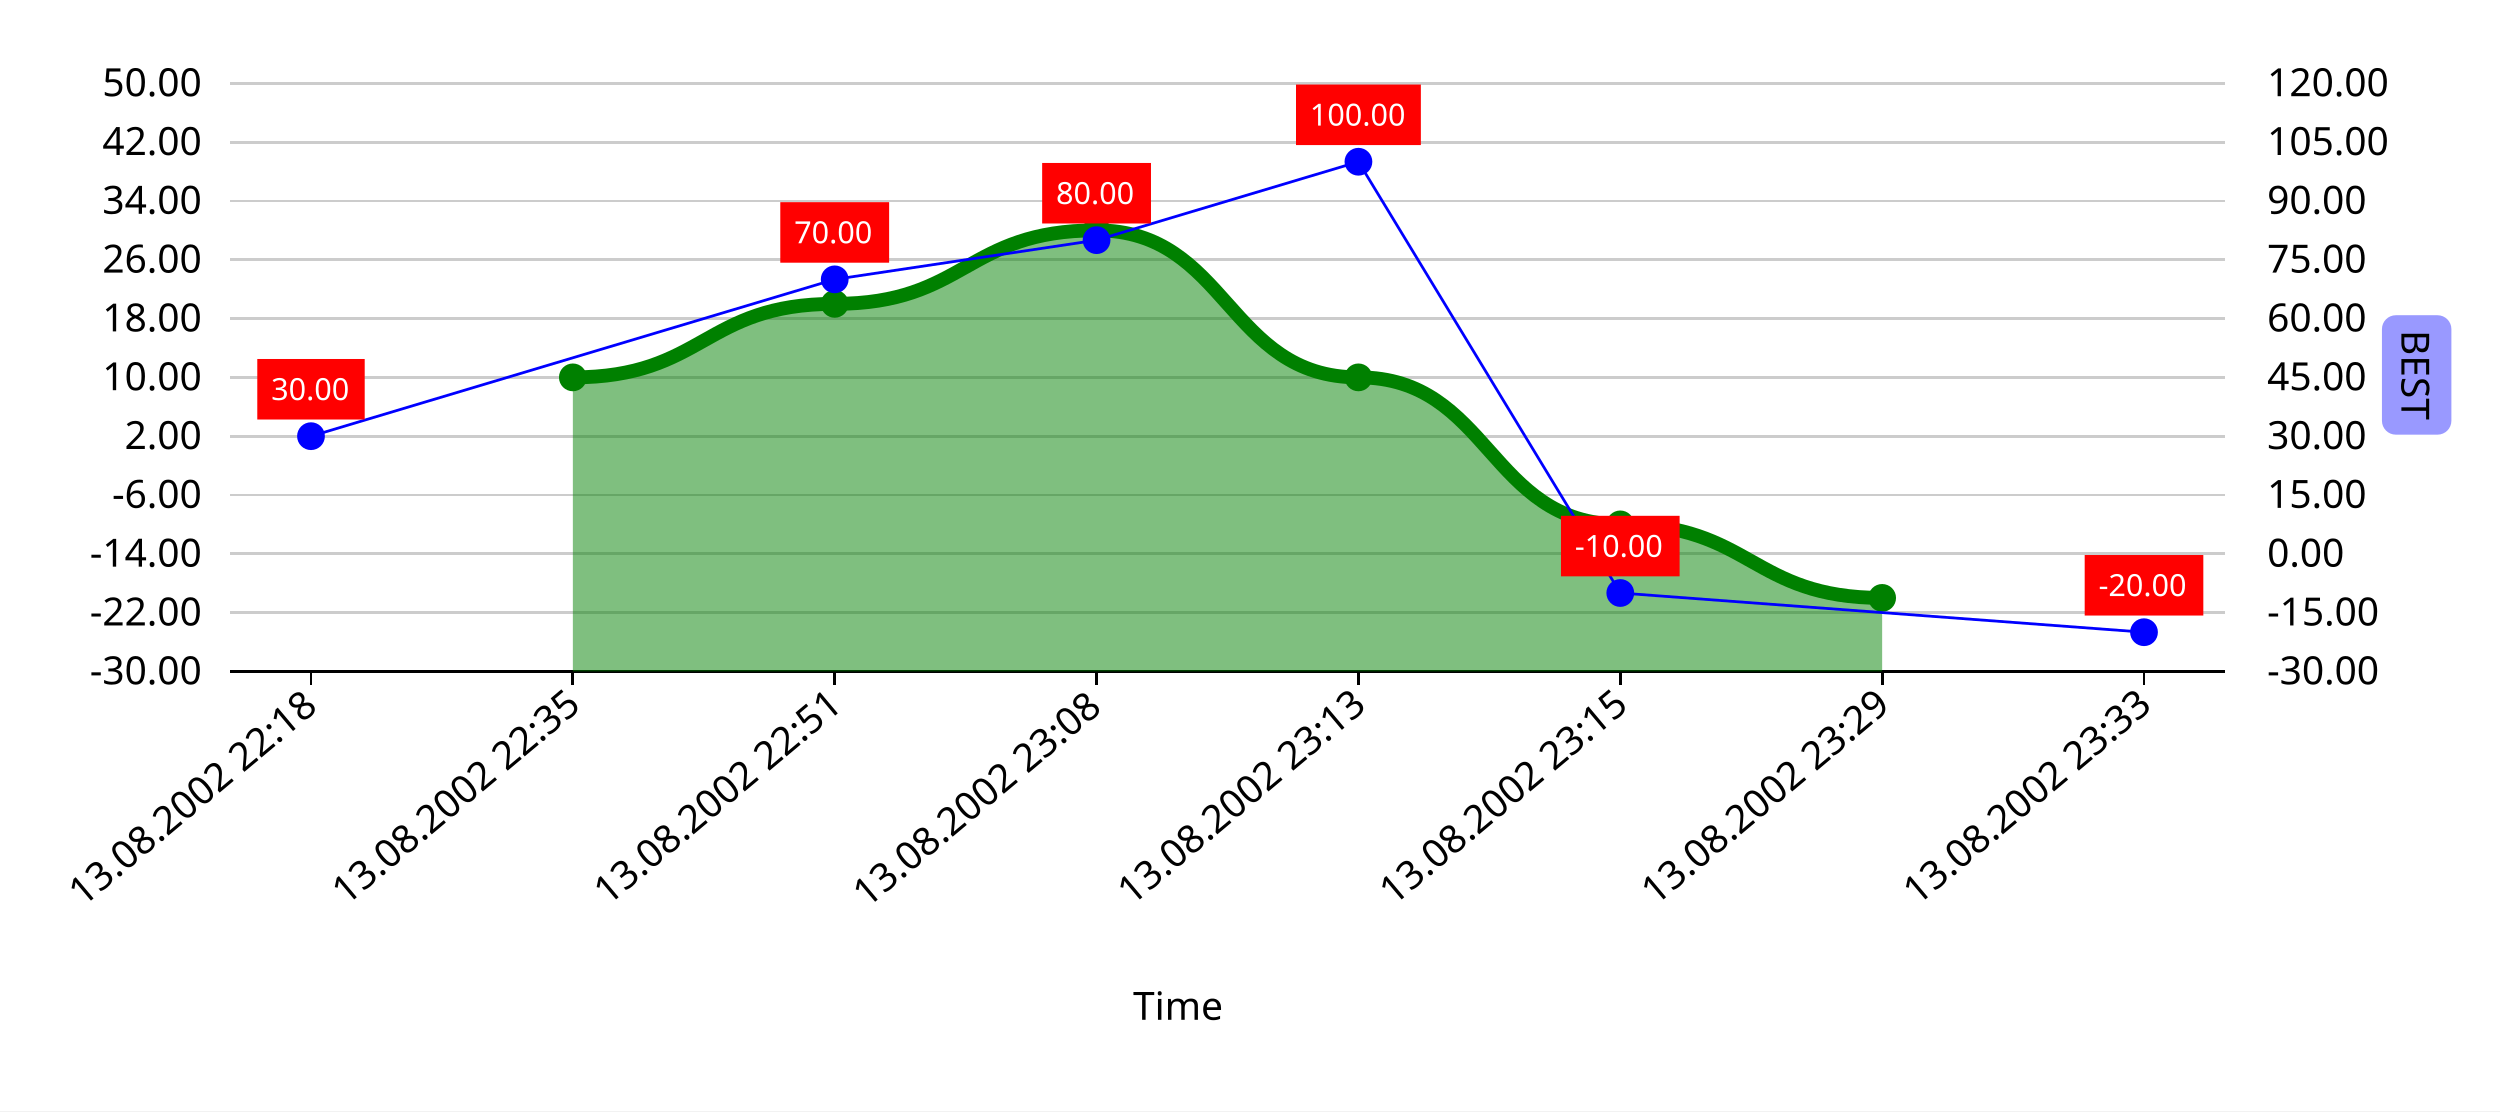
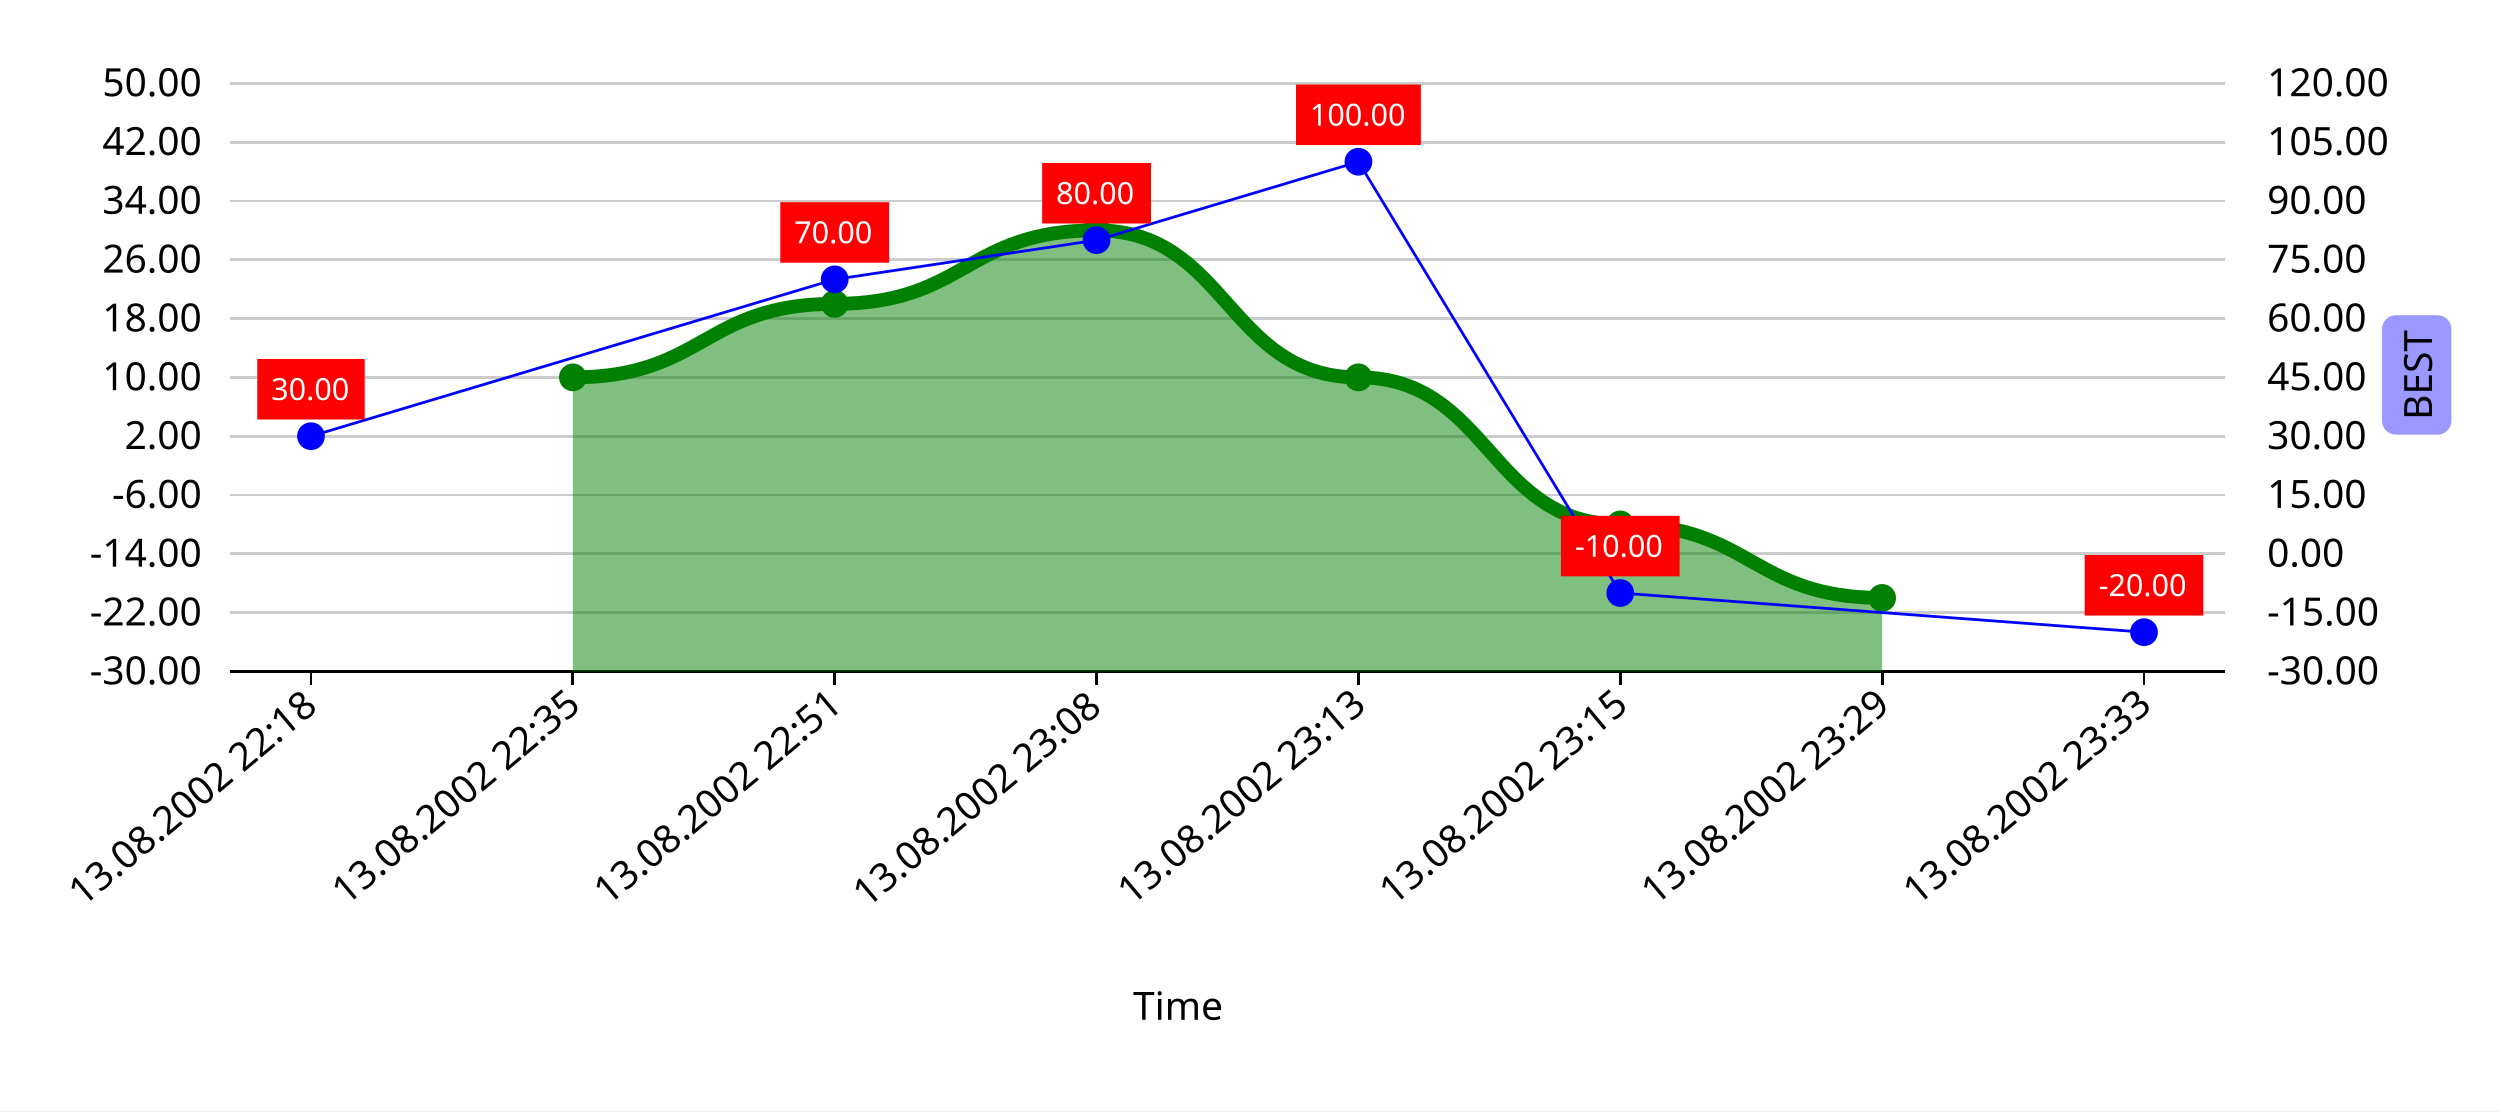
<svg xmlns="http://www.w3.org/2000/svg" id="php-charts-line-chart-multi-separate" width="900" height="400" viewBox="0 0 900 400" class="php-svg-charts">
  <g data-renderer-id="background">
    <rect data-renderer-id="rect" x="0" y="0" width="100%" height="100%" fill="white" />
  </g>
  <g data-renderer-id="grid">
    <line data-renderer-id="line" x1="82.63" y1="241.71" x2="801.17" y2="241.71" stroke="#ccc" stroke-width="1" shape-rendering="crispEdges" />
    <line data-renderer-id="line" x1="82.63" y1="220.539" x2="801.17" y2="220.539" stroke="#ccc" stroke-width="1" shape-rendering="crispEdges" />
    <line data-renderer-id="line" x1="82.63" y1="199.368" x2="801.17" y2="199.368" stroke="#ccc" stroke-width="1" shape-rendering="crispEdges" />
    <line data-renderer-id="line" x1="82.63" y1="178.197" x2="801.17" y2="178.197" stroke="#ccc" stroke-width="1" shape-rendering="crispEdges" />
    <line data-renderer-id="line" x1="82.63" y1="157.026" x2="801.17" y2="157.026" stroke="#ccc" stroke-width="1" shape-rendering="crispEdges" />
    <line data-renderer-id="line" x1="82.63" y1="135.855" x2="801.17" y2="135.855" stroke="#ccc" stroke-width="1" shape-rendering="crispEdges" />
    <line data-renderer-id="line" x1="82.63" y1="114.684" x2="801.17" y2="114.684" stroke="#ccc" stroke-width="1" shape-rendering="crispEdges" />
    <line data-renderer-id="line" x1="82.63" y1="93.513" x2="801.17" y2="93.513" stroke="#ccc" stroke-width="1" shape-rendering="crispEdges" />
    <line data-renderer-id="line" x1="82.63" y1="72.342" x2="801.17" y2="72.342" stroke="#ccc" stroke-width="1" shape-rendering="crispEdges" />
    <line data-renderer-id="line" x1="82.63" y1="51.171" x2="801.17" y2="51.171" stroke="#ccc" stroke-width="1" shape-rendering="crispEdges" />
    <line data-renderer-id="line" x1="82.63" y1="30" x2="801.17" y2="30" stroke="#ccc" stroke-width="1" shape-rendering="crispEdges" />
  </g>
  <g data-renderer-id="lianco-lianco">
    <g data-renderer-id="axis">
      <g data-renderer-id="xaxis">
        <g data-renderer-id="textrect">
          <text x="407.9" y="367.125" text-rendering="optimizeLegibility" dominant-baseline="alphabetic" alignment-baseline="auto" fill="black" font-family="trebuchet ms" font-size="14">Time</text>
        </g>
        <line data-renderer-id="line" x1="111.958" y1="241.71" x2="111.958" y2="246.71" fill="black" stroke="black" stroke-width="1" shape-rendering="crispEdges" />
        <g transform="rotate(-40, 111.9582, 251.71)" data-renderer-id="textrect">
          <text x="0.908" y="256.335" text-rendering="optimizeLegibility" dominant-baseline="alphabetic" alignment-baseline="auto" fill="black" font-family="trebuchet ms" font-size="14">13.08.2002 22:18</text>
        </g>
        <line data-renderer-id="line" x1="206.227" y1="241.71" x2="206.227" y2="246.71" fill="black" stroke="black" stroke-width="1" shape-rendering="crispEdges" />
        <g transform="rotate(-40, 206.2273, 251.71)" data-renderer-id="textrect">
          <text x="95.837" y="256.335" text-rendering="optimizeLegibility" dominant-baseline="alphabetic" alignment-baseline="auto" fill="black" font-family="trebuchet ms" font-size="14">13.08.2002 22:35</text>
        </g>
        <line data-renderer-id="line" x1="300.496" y1="241.71" x2="300.496" y2="246.71" fill="black" stroke="black" stroke-width="1" shape-rendering="crispEdges" />
        <g transform="rotate(-40, 300.4964, 251.71)" data-renderer-id="textrect">
          <text x="190.106" y="256.335" text-rendering="optimizeLegibility" dominant-baseline="alphabetic" alignment-baseline="auto" fill="black" font-family="trebuchet ms" font-size="14">13.08.2002 22:51</text>
        </g>
        <line data-renderer-id="line" x1="394.765" y1="241.71" x2="394.765" y2="246.71" fill="black" stroke="black" stroke-width="1" shape-rendering="crispEdges" />
        <g transform="rotate(-40, 394.7655, 251.71)" data-renderer-id="textrect">
          <text x="283.065" y="256.335" text-rendering="optimizeLegibility" dominant-baseline="alphabetic" alignment-baseline="auto" fill="black" font-family="trebuchet ms" font-size="14">13.08.2002 23:08</text>
        </g>
        <line data-renderer-id="line" x1="489.035" y1="241.71" x2="489.035" y2="246.71" fill="black" stroke="black" stroke-width="1" shape-rendering="crispEdges" />
        <g transform="rotate(-40, 489.0345, 251.71)" data-renderer-id="textrect">
          <text x="378.645" y="256.335" text-rendering="optimizeLegibility" dominant-baseline="alphabetic" alignment-baseline="auto" fill="black" font-family="trebuchet ms" font-size="14">13.08.2002 23:13</text>
        </g>
        <line data-renderer-id="line" x1="583.304" y1="241.71" x2="583.304" y2="246.71" fill="black" stroke="black" stroke-width="1" shape-rendering="crispEdges" />
        <g transform="rotate(-40, 583.3036, 251.71)" data-renderer-id="textrect">
          <text x="472.914" y="256.335" text-rendering="optimizeLegibility" dominant-baseline="alphabetic" alignment-baseline="auto" fill="black" font-family="trebuchet ms" font-size="14">13.08.2002 23:15</text>
        </g>
        <line data-renderer-id="line" x1="677.573" y1="241.71" x2="677.573" y2="246.71" fill="black" stroke="black" stroke-width="1" shape-rendering="crispEdges" />
        <g transform="rotate(-40, 677.5727, 251.71)" data-renderer-id="textrect">
          <text x="567.183" y="256.335" text-rendering="optimizeLegibility" dominant-baseline="alphabetic" alignment-baseline="auto" fill="black" font-family="trebuchet ms" font-size="14">13.08.2002 23:29</text>
        </g>
        <line data-renderer-id="line" x1="771.842" y1="241.71" x2="771.842" y2="246.71" fill="black" stroke="black" stroke-width="1" shape-rendering="crispEdges" />
        <g transform="rotate(-40, 771.8418, 251.71)" data-renderer-id="textrect">
          <text x="661.452" y="256.335" text-rendering="optimizeLegibility" dominant-baseline="alphabetic" alignment-baseline="auto" fill="black" font-family="trebuchet ms" font-size="14">13.08.2002 23:33</text>
        </g>
        <line data-renderer-id="line" x1="82.63" y1="241.71" x2="801.17" y2="241.71" fill="black" stroke="black" stroke-width="1" shape-rendering="crispEdges" />
      </g>
      <g data-renderer-id="yaxis">
        <g data-renderer-id="textrect">
          <text text-anchor="end" x="72.63" y="246.335" text-rendering="optimizeLegibility" dominant-baseline="alphabetic" alignment-baseline="auto" fill="black" font-family="trebuchet ms" font-size="14">-30.00</text>
        </g>
        <g data-renderer-id="textrect">
          <text text-anchor="end" x="72.63" y="225.164" text-rendering="optimizeLegibility" dominant-baseline="alphabetic" alignment-baseline="auto" fill="black" font-family="trebuchet ms" font-size="14">-22.00</text>
        </g>
        <g data-renderer-id="textrect">
          <text text-anchor="end" x="72.63" y="203.993" text-rendering="optimizeLegibility" dominant-baseline="alphabetic" alignment-baseline="auto" fill="black" font-family="trebuchet ms" font-size="14">-14.00</text>
        </g>
        <g data-renderer-id="textrect">
          <text text-anchor="end" x="72.63" y="182.822" text-rendering="optimizeLegibility" dominant-baseline="alphabetic" alignment-baseline="auto" fill="black" font-family="trebuchet ms" font-size="14">-6.00</text>
        </g>
        <g data-renderer-id="textrect">
          <text text-anchor="end" x="72.63" y="161.651" text-rendering="optimizeLegibility" dominant-baseline="alphabetic" alignment-baseline="auto" fill="black" font-family="trebuchet ms" font-size="14">2.00</text>
        </g>
        <g data-renderer-id="textrect">
          <text text-anchor="end" x="72.63" y="140.48" text-rendering="optimizeLegibility" dominant-baseline="alphabetic" alignment-baseline="auto" fill="black" font-family="trebuchet ms" font-size="14">10.00</text>
        </g>
        <g data-renderer-id="textrect">
          <text text-anchor="end" x="72.63" y="119.309" text-rendering="optimizeLegibility" dominant-baseline="alphabetic" alignment-baseline="auto" fill="black" font-family="trebuchet ms" font-size="14">18.00</text>
        </g>
        <g data-renderer-id="textrect">
          <text text-anchor="end" x="72.63" y="98.138" text-rendering="optimizeLegibility" dominant-baseline="alphabetic" alignment-baseline="auto" fill="black" font-family="trebuchet ms" font-size="14">26.00</text>
        </g>
        <g data-renderer-id="textrect">
          <text text-anchor="end" x="72.63" y="76.967" text-rendering="optimizeLegibility" dominant-baseline="alphabetic" alignment-baseline="auto" fill="black" font-family="trebuchet ms" font-size="14">34.00</text>
        </g>
        <g data-renderer-id="textrect">
          <text text-anchor="end" x="72.63" y="55.796" text-rendering="optimizeLegibility" dominant-baseline="alphabetic" alignment-baseline="auto" fill="black" font-family="trebuchet ms" font-size="14">42.00</text>
        </g>
        <g data-renderer-id="textrect">
          <text text-anchor="end" x="72.63" y="34.625" text-rendering="optimizeLegibility" dominant-baseline="alphabetic" alignment-baseline="auto" fill="black" font-family="trebuchet ms" font-size="14">50.00</text>
        </g>
      </g>
      <g data-renderer-id="yaxis">
        <g data-renderer-id="textrect">
          <text x="816.17" y="246.335" text-rendering="optimizeLegibility" dominant-baseline="alphabetic" alignment-baseline="auto" fill="black" font-family="trebuchet ms" font-size="14">-30.00</text>
        </g>
        <g data-renderer-id="textrect">
          <text x="816.17" y="225.164" text-rendering="optimizeLegibility" dominant-baseline="alphabetic" alignment-baseline="auto" fill="black" font-family="trebuchet ms" font-size="14">-15.00</text>
        </g>
        <g data-renderer-id="textrect">
          <text x="816.17" y="203.993" text-rendering="optimizeLegibility" dominant-baseline="alphabetic" alignment-baseline="auto" fill="black" font-family="trebuchet ms" font-size="14">0.00</text>
        </g>
        <g data-renderer-id="textrect">
          <text x="816.17" y="182.822" text-rendering="optimizeLegibility" dominant-baseline="alphabetic" alignment-baseline="auto" fill="black" font-family="trebuchet ms" font-size="14">15.00</text>
        </g>
        <g data-renderer-id="textrect">
          <text x="816.17" y="161.651" text-rendering="optimizeLegibility" dominant-baseline="alphabetic" alignment-baseline="auto" fill="black" font-family="trebuchet ms" font-size="14">30.00</text>
        </g>
        <g data-renderer-id="textrect">
          <text x="816.17" y="140.48" text-rendering="optimizeLegibility" dominant-baseline="alphabetic" alignment-baseline="auto" fill="black" font-family="trebuchet ms" font-size="14">45.00</text>
        </g>
        <g data-renderer-id="textrect">
          <text x="816.17" y="119.309" text-rendering="optimizeLegibility" dominant-baseline="alphabetic" alignment-baseline="auto" fill="black" font-family="trebuchet ms" font-size="14">60.00</text>
        </g>
        <g data-renderer-id="textrect">
          <text x="816.17" y="98.138" text-rendering="optimizeLegibility" dominant-baseline="alphabetic" alignment-baseline="auto" fill="black" font-family="trebuchet ms" font-size="14">75.00</text>
        </g>
        <g data-renderer-id="textrect">
          <text x="816.17" y="76.967" text-rendering="optimizeLegibility" dominant-baseline="alphabetic" alignment-baseline="auto" fill="black" font-family="trebuchet ms" font-size="14">90.00</text>
        </g>
        <g data-renderer-id="textrect">
          <text x="816.17" y="55.796" text-rendering="optimizeLegibility" dominant-baseline="alphabetic" alignment-baseline="auto" fill="black" font-family="trebuchet ms" font-size="14">105.00</text>
        </g>
        <g data-renderer-id="textrect">
          <text x="816.17" y="34.625" text-rendering="optimizeLegibility" dominant-baseline="alphabetic" alignment-baseline="auto" fill="black" font-family="trebuchet ms" font-size="14">120.00</text>
        </g>
-         <g transform="rotate(90, 870, 134.98)" data-renderer-id="textrect">
+         <g transform="rotate(-90, 870, 134.98)" data-renderer-id="textrect">
          <rect data-renderer-id="rect" x="848.5" y="122.48" width="43" height="25" rx="5" fill="blue" fill-opacity="0.4" />
          <text text-anchor="middle" x="870" y="140.48" text-rendering="optimizeLegibility" dominant-baseline="alphabetic" alignment-baseline="auto" fill="black" font-family="trebuchet ms" font-size="14">BEST</text>
        </g>
      </g>
    </g>
    <g data-renderer-id="series">
      <g data-renderer-id="series-data">
        <path data-renderer-id="path" d="M 206.227,135.855  C253.362,135.855  253.362,109.391  300.496,109.391  C347.631,109.391  347.631,82.927  394.765,82.927  C441.9,82.927  441.9,135.855  489.035,135.855  C536.169,135.855  536.169,188.782  583.304,188.782  C630.438,188.782  630.438,215.246  677.573,215.246 L 677.573,241.71L 206.227,241.71 Z" fill="green" fill-opacity="0.5" />
        <path data-renderer-id="path" d="M 206.227,135.855  C253.362,135.855  253.362,109.391  300.496,109.391  C347.631,109.391  347.631,82.927  394.765,82.927  C441.9,82.927  441.9,135.855  489.035,135.855  C536.169,135.855  536.169,188.782  583.304,188.782  C630.438,188.782  630.438,215.246  677.573,215.246 " fill="none" stroke="green" stroke-width="5" />
        <circle data-value-x-label="13.08.2002 22:35" data-value-x="1029278111" data-value-y="10" data-value-y-label="10.00" data-renderer-id="circle" cx="206.227" cy="135.855" r="5" fill="green" />
        <circle title="foobar" data-value-x-label="13.08.2002 22:51" data-value-x="1029279111" data-value-y="20" data-value-y-label="20.00" data-renderer-id="circle" cx="300.496" cy="109.391" r="5" fill="green" />
        <circle data-value-x-label="13.08.2002 23:08" data-value-x="1029280111" data-value-y="30" data-value-y-label="30.00" data-renderer-id="circle" cx="394.765" cy="82.927" r="5" fill="green" />
        <circle data-value-x-label="13.08.2002 23:13" data-value-x="1029280411" data-value-y="10" data-value-y-label="10.00" data-renderer-id="circle" cx="489.035" cy="135.855" r="5" fill="green" />
        <circle data-value-x-label="13.08.2002 23:15" data-value-x="1029280511" data-value-y="-10" data-value-y-label="-10.00" data-renderer-id="circle" cx="583.304" cy="188.782" r="5" fill="green" />
        <circle data-value-x-label="13.08.2002 23:29" data-value-x="1029281361" data-value-y="-20" data-value-y-label="-20.00" data-renderer-id="circle" cx="677.573" cy="215.246" r="5" fill="green" />
      </g>
      <g data-renderer-id="series-data2">
        <path data-renderer-id="path" stroke="black" stroke-width="1" />
        <path data-renderer-id="path" d="M 111.958,157.026 L 300.496,100.57 L 394.765,86.456 L 489.035,58.228 L 583.304,213.482 L 771.842,227.596 " fill="none" stroke="blue" />
        <circle data-value-x-label="13.08.2002 22:18" data-value-x="1029277111" data-value-y="30" data-value-y-label="30.00" data-renderer-id="circle" cx="111.958" cy="157.026" r="5" fill="blue" />
        <circle title="foobar" data-value-x-label="13.08.2002 22:51" data-value-x="1029279111" data-value-y="70" data-value-y-label="70.00" data-renderer-id="circle" cx="300.496" cy="100.57" r="5" fill="blue" />
        <circle data-value-x-label="13.08.2002 23:08" data-value-x="1029280111" data-value-y="80" data-value-y-label="80.00" data-renderer-id="circle" cx="394.765" cy="86.456" r="5" fill="blue" />
        <circle data-value-x-label="13.08.2002 23:13" data-value-x="1029280411" data-value-y="100" data-value-y-label="100.00" data-renderer-id="circle" cx="489.035" cy="58.228" r="5" fill="blue" />
        <circle data-value-x-label="13.08.2002 23:15" data-value-x="1029280511" data-value-y="-10" data-value-y-label="-10.00" data-renderer-id="circle" cx="583.304" cy="213.482" r="5" fill="blue" />
        <circle data-value-x-label="13.08.2002 23:33" data-value-x="1029281611" data-value-y="-20" data-value-y-label="-20.00" data-renderer-id="circle" cx="771.842" cy="227.596" r="5" fill="blue" />
      </g>
    </g>
    <g data-renderer-id="labels">
      <g data-renderer-id="textrect">
        <rect data-renderer-id="rect" x="92.623" y="129.236" width="38.67" height="21.79" rx="0" fill="red" />
        <text x="97.623" y="144.022" text-rendering="optimizeLegibility" dominant-baseline="alphabetic" alignment-baseline="auto" fill="white" font-family="trebuchet ms" font-size="11">30.00</text>
      </g>
      <g data-renderer-id="textrect">
        <rect data-renderer-id="rect" x="280.906" y="72.78" width="39.18" height="21.79" rx="0" fill="red" />
        <text x="285.906" y="87.566" text-rendering="optimizeLegibility" dominant-baseline="alphabetic" alignment-baseline="auto" fill="white" font-family="trebuchet ms" font-size="11">70.00</text>
      </g>
      <g data-renderer-id="textrect">
        <rect data-renderer-id="rect" x="375.175" y="58.666" width="39.18" height="21.79" rx="0" fill="red" />
        <text x="380.175" y="73.452" text-rendering="optimizeLegibility" dominant-baseline="alphabetic" alignment-baseline="auto" fill="white" font-family="trebuchet ms" font-size="11">80.00</text>
      </g>
      <g data-renderer-id="textrect">
        <rect data-renderer-id="rect" x="466.56" y="30.438" width="44.95" height="21.79" rx="0" fill="red" />
        <text x="471.56" y="45.224" text-rendering="optimizeLegibility" dominant-baseline="alphabetic" alignment-baseline="auto" fill="white" font-family="trebuchet ms" font-size="11">100.00</text>
      </g>
      <g data-renderer-id="textrect">
        <rect data-renderer-id="rect" x="561.949" y="185.692" width="42.71" height="21.79" rx="0" fill="red" />
        <text x="566.949" y="200.478" text-rendering="optimizeLegibility" dominant-baseline="alphabetic" alignment-baseline="auto" fill="white" font-family="trebuchet ms" font-size="11">-10.00</text>
      </g>
      <g data-renderer-id="textrect">
        <rect data-renderer-id="rect" x="750.487" y="199.806" width="42.71" height="21.79" rx="0" fill="red" />
        <text x="755.487" y="214.592" text-rendering="optimizeLegibility" dominant-baseline="alphabetic" alignment-baseline="auto" fill="white" font-family="trebuchet ms" font-size="11">-20.00</text>
      </g>
    </g>
  </g>
</svg>
